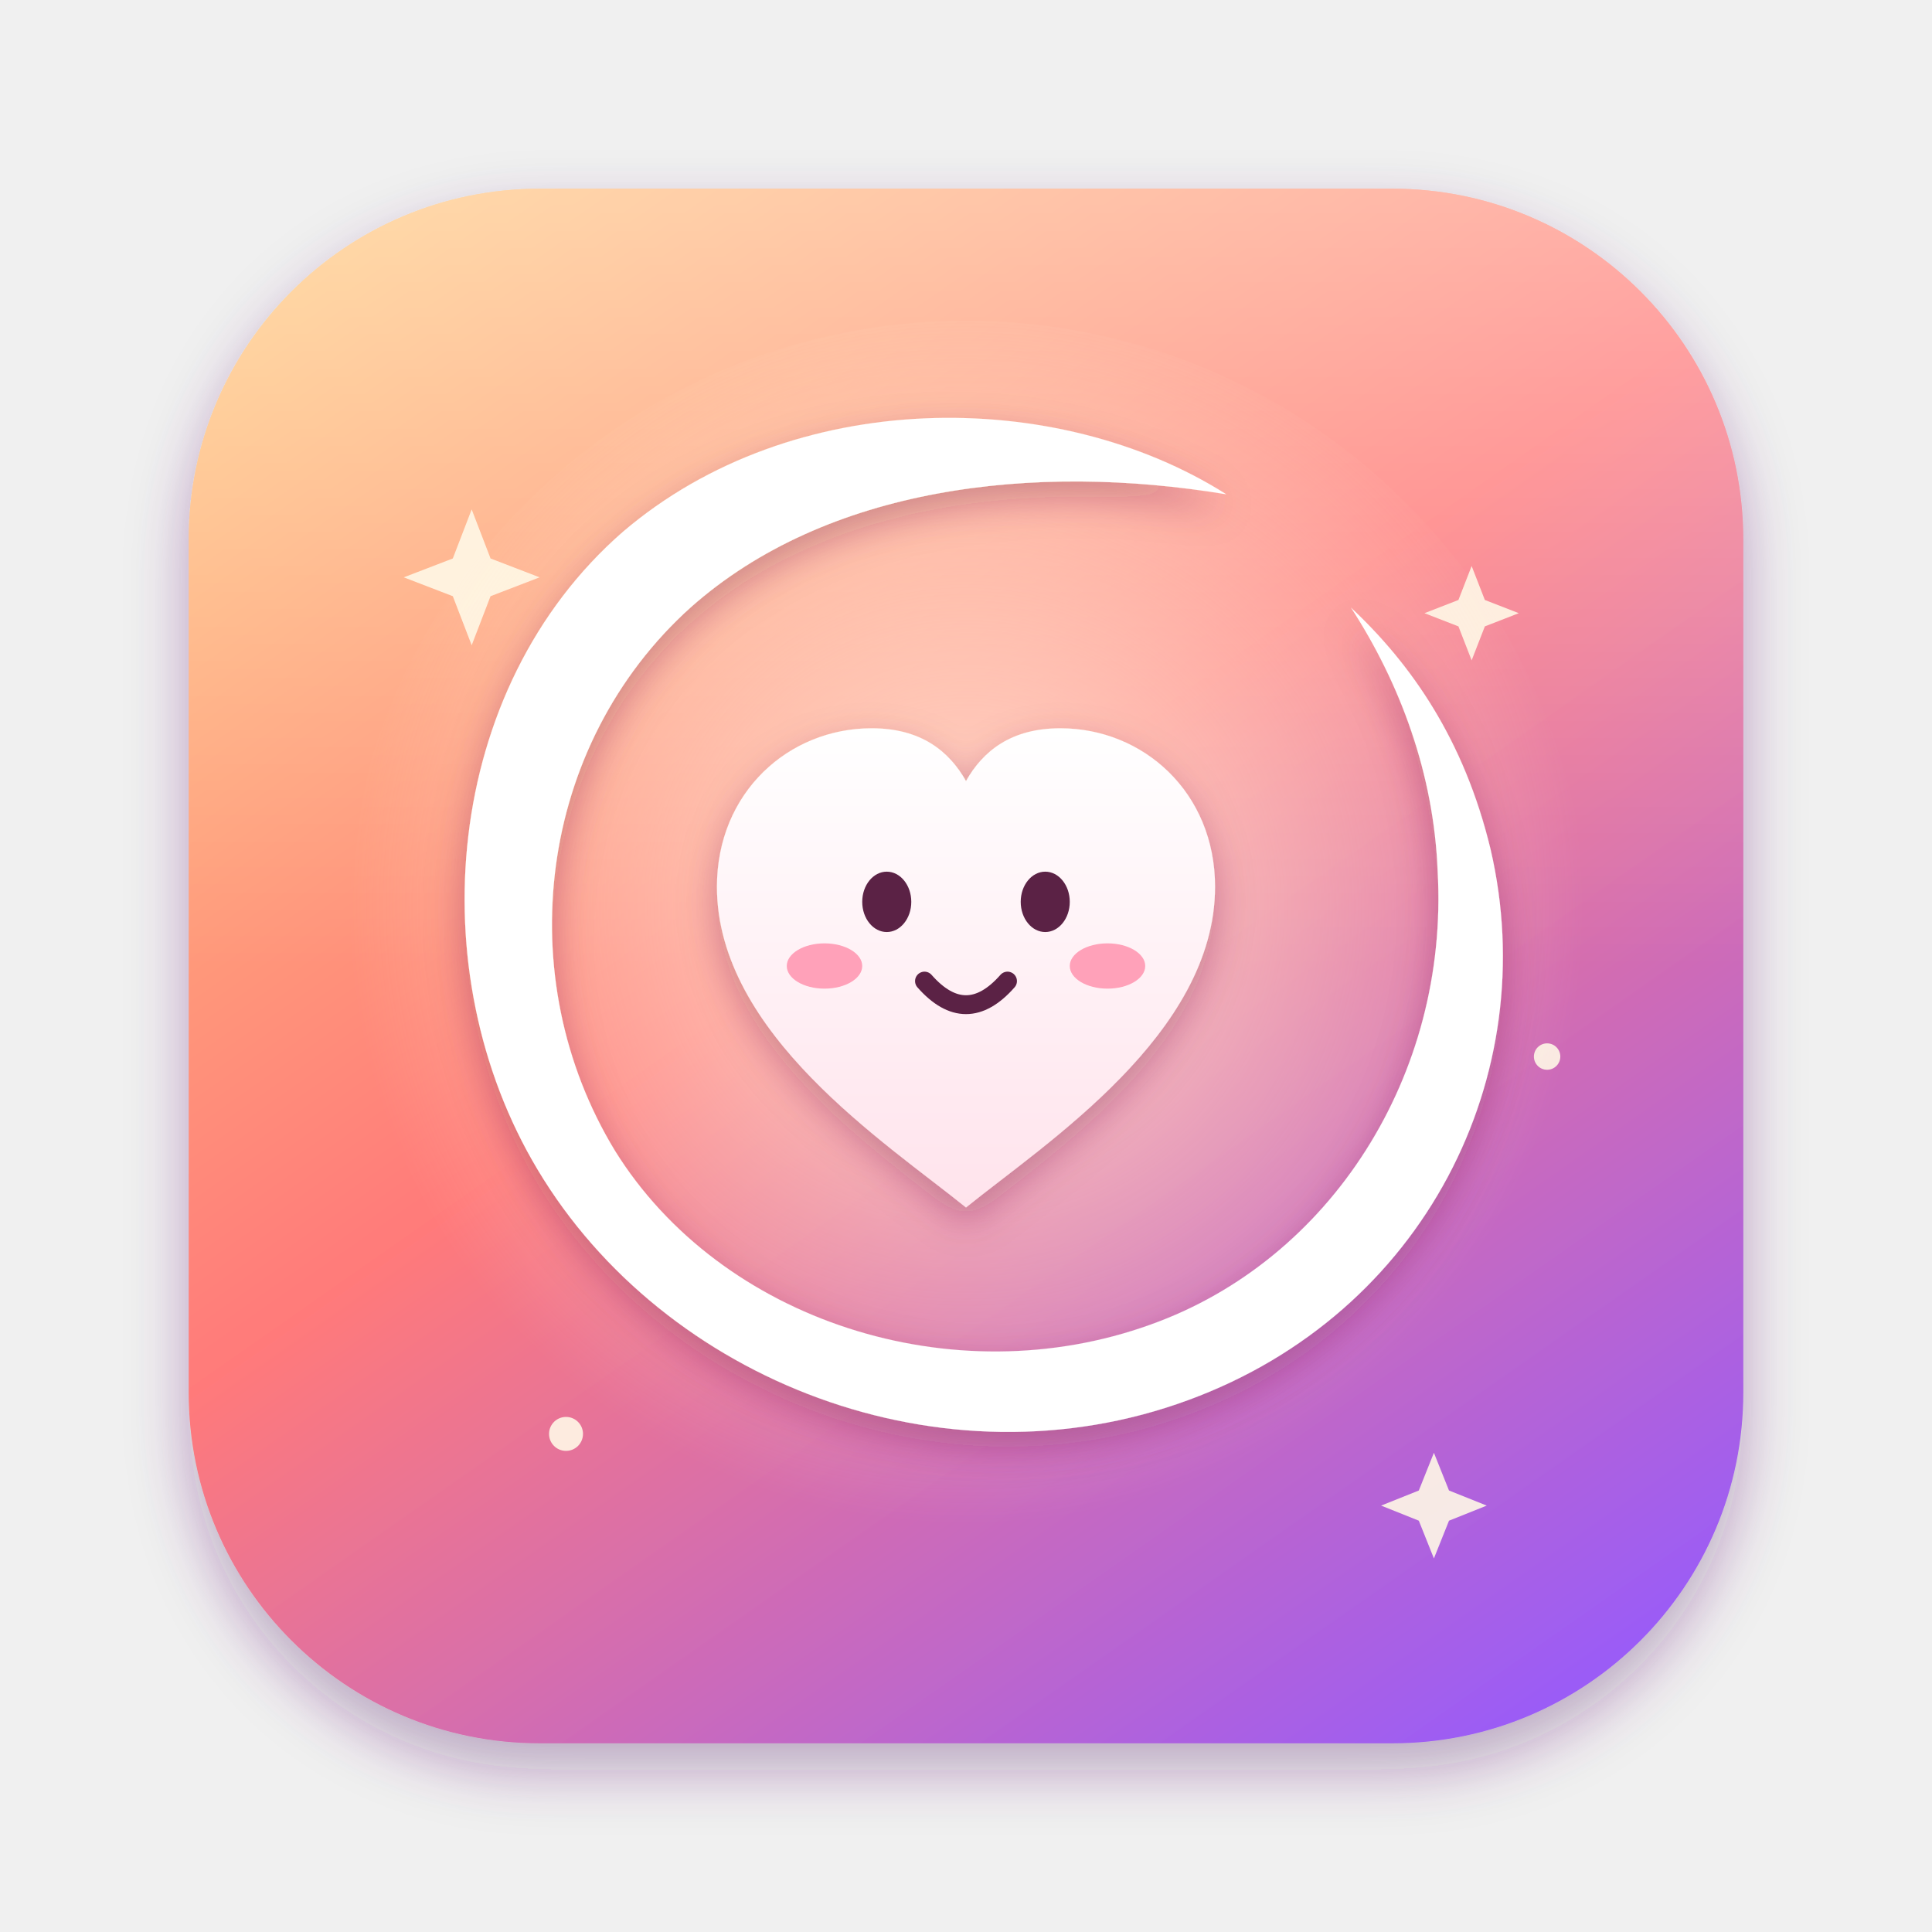
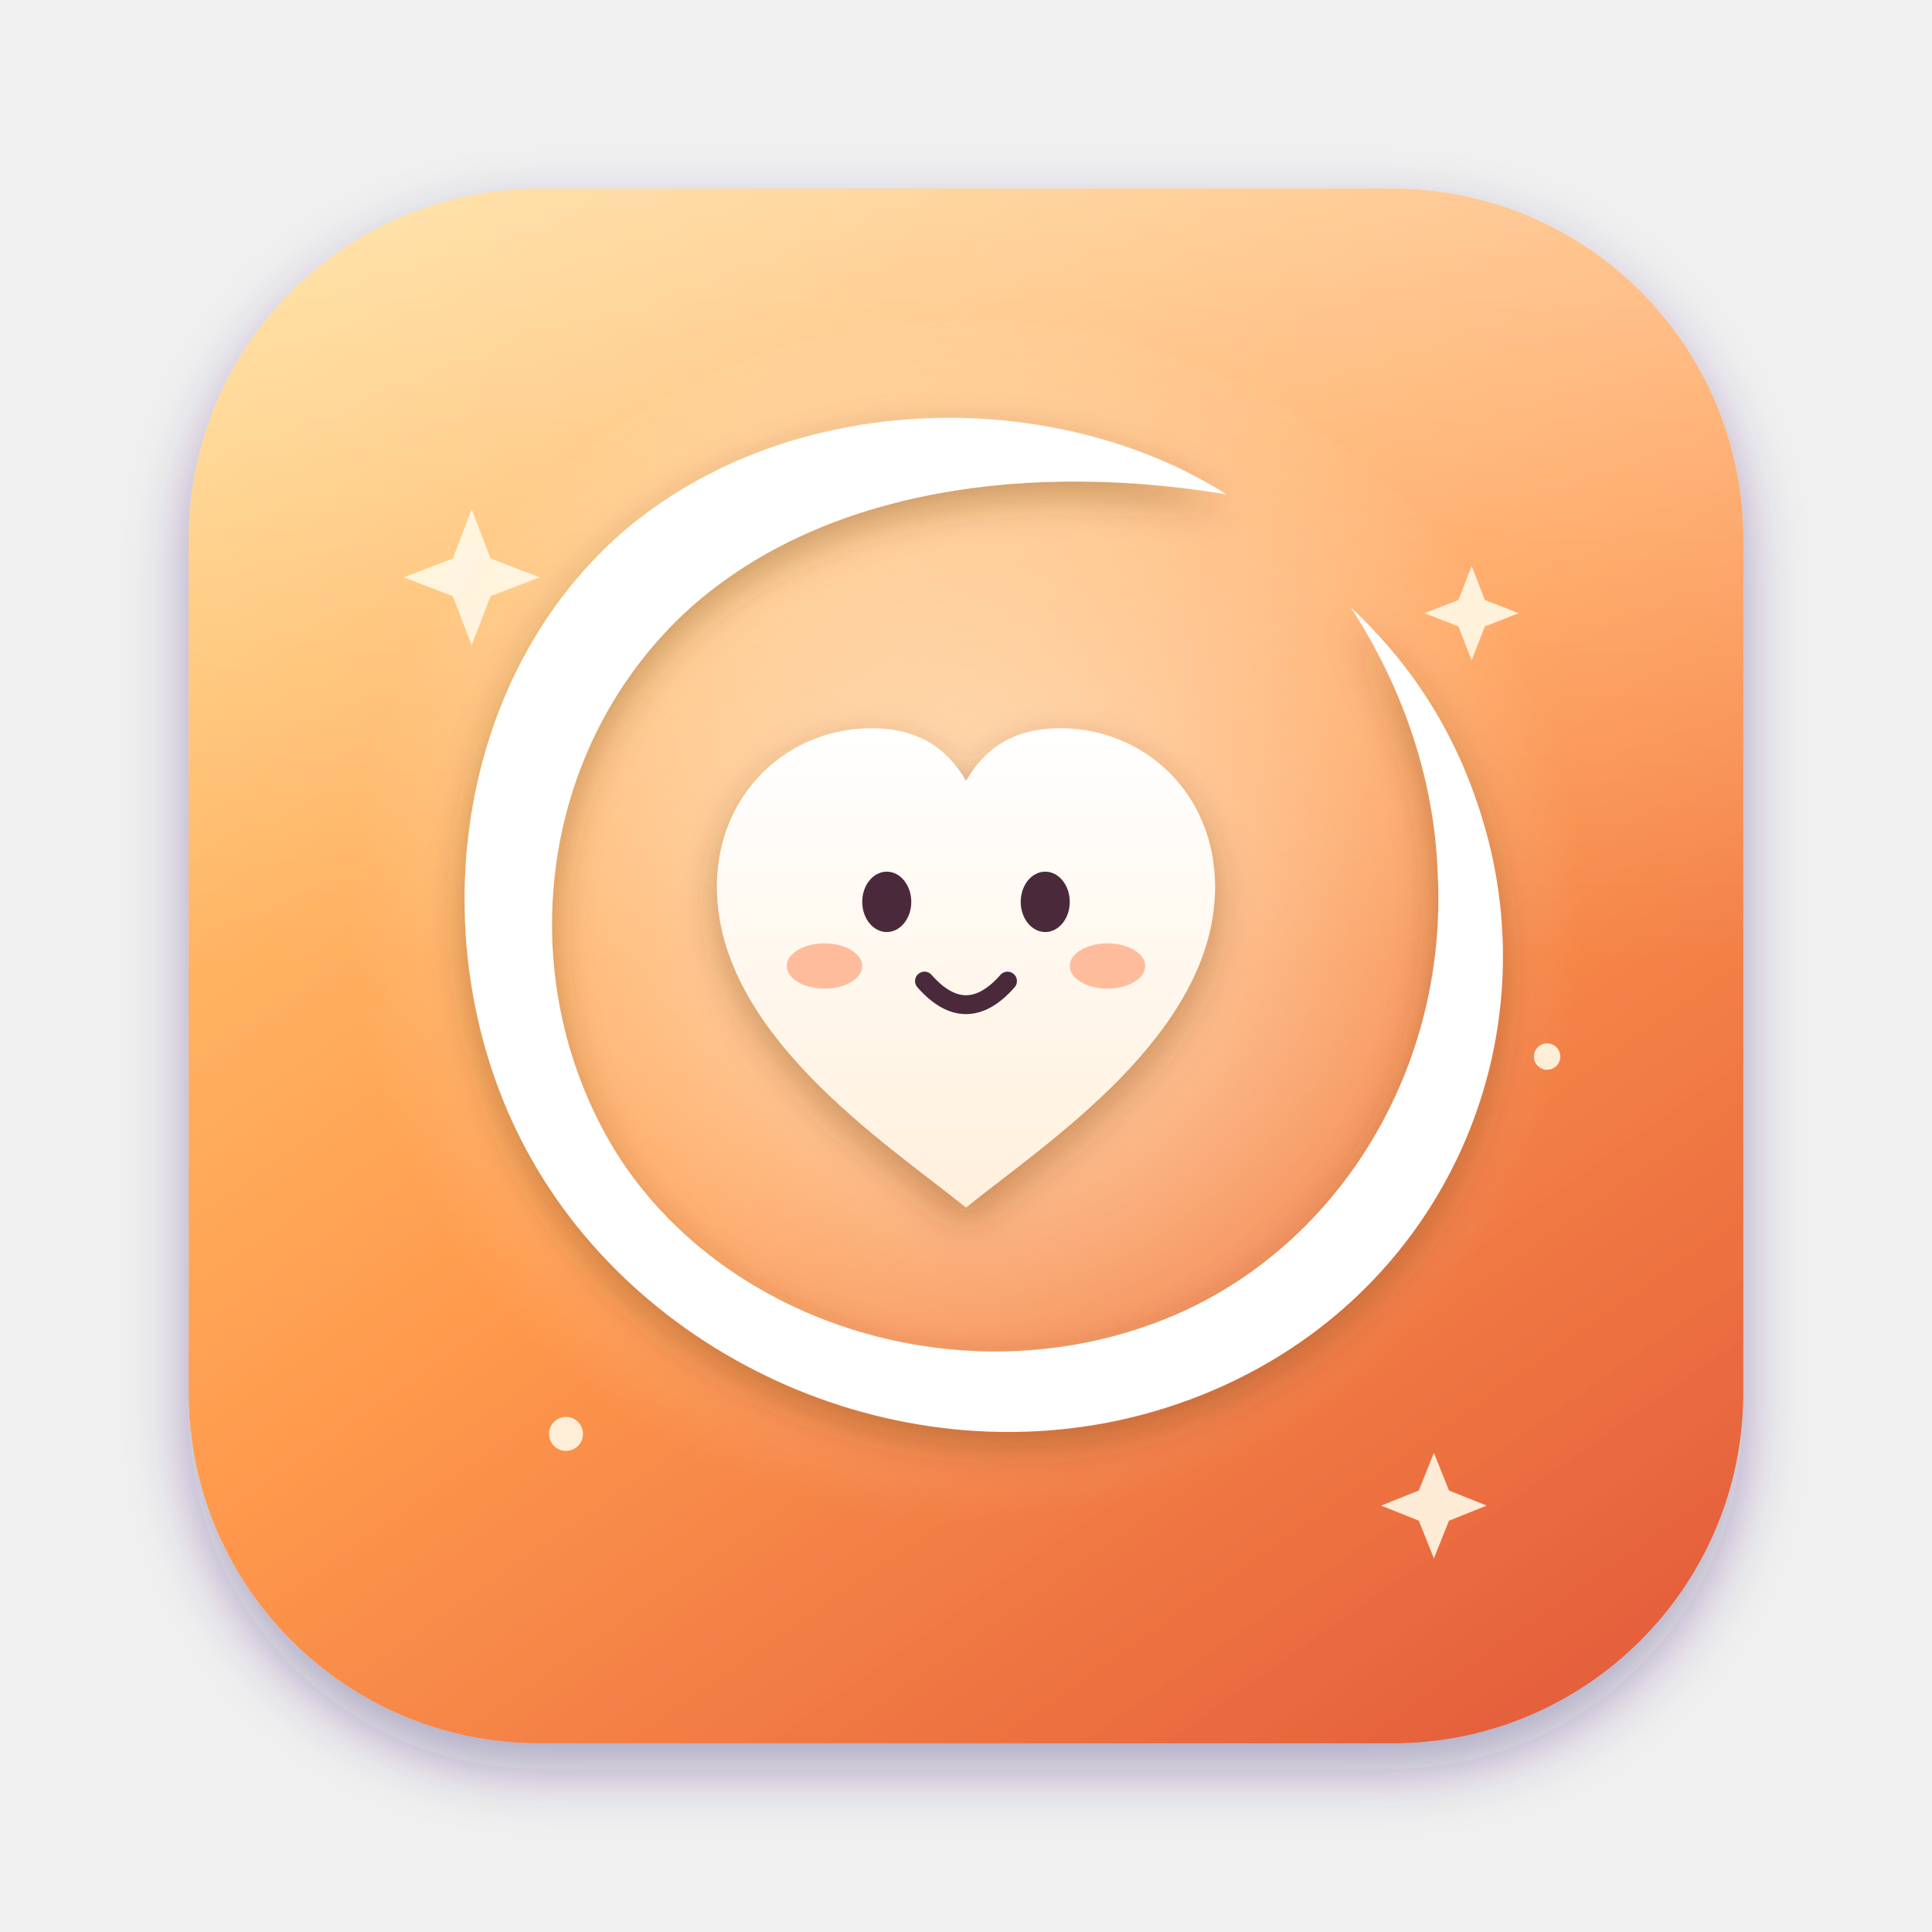
<svg xmlns="http://www.w3.org/2000/svg" width="1024" height="1024" viewBox="0 0 1024 1024">
  <defs>
    <linearGradient id="bg" x1="0.15" y1="0" x2="0.85" y2="1">
-       <stop offset="0" stop-color="#FFC27A" />
-       <stop offset="0.45" stop-color="#FF7A7A" />
-       <stop offset="1" stop-color="#9B5CF6" />
+       <stop offset="0" stop-color="#FFD07A" />
+       <stop offset="0.5" stop-color="#FF9A4D" />
+       <stop offset="1" stop-color="#E5603C" />
    </linearGradient>
    <radialGradient id="glow" cx="0.5" cy="0.47" r="0.5">
      <stop offset="0" stop-color="#FFF6E0" stop-opacity="0.75" />
      <stop offset="1" stop-color="#FFF6E0" stop-opacity="0" />
    </radialGradient>
    <linearGradient id="heart" x1="0" y1="0" x2="0" y2="1">
      <stop offset="0" stop-color="#FFFFFF" />
-       <stop offset="1" stop-color="#FFE3EC" />
+       <stop offset="1" stop-color="#FFF0DC" />
    </linearGradient>
    <linearGradient id="sheen" x1="0" y1="0" x2="0" y2="1">
      <stop offset="0" stop-color="#FFFFFF" stop-opacity="0.35" />
      <stop offset="0.5" stop-color="#FFFFFF" stop-opacity="0" />
    </linearGradient>
    <filter id="shadow" x="-20%" y="-20%" width="140%" height="140%">
-       <feDropShadow dx="0" dy="14" stdDeviation="16" flood-color="#5B1E6E" flood-opacity="0.35" />
+       <feDropShadow dx="0" dy="14" stdDeviation="16" flood-color="#3B2470" flood-opacity="0.35" />
    </filter>
    <filter id="soft" x="-20%" y="-20%" width="140%" height="140%">
-       <feDropShadow dx="0" dy="8" stdDeviation="10" flood-color="#7A1F4F" flood-opacity="0.35" />
+       <feDropShadow dx="0" dy="8" stdDeviation="10" flood-color="#6A3410" flood-opacity="0.35" />
    </filter>
  </defs>
  <g filter="url(#shadow)">
    <rect x="100" y="100" width="824" height="824" rx="186" fill="url(#bg)" />
  </g>
  <rect x="100" y="100" width="824" height="824" rx="186" fill="url(#sheen)" />
  <g fill="#FFF8E7" opacity="0.9">
    <path d="M250 270 l10 26 26 10 -26 10 -10 26 -10 -26 -26 -10 26 -10z" />
    <path d="M780 300 l7 18 18 7 -18 7 -7 18 -7 -18 -18 -7 18 -7z" />
    <path d="M760 770 l8 20 20 8 -20 8 -8 20 -8 -20 -20 -8 20 -8z" />
    <circle cx="300" cy="760" r="9" />
    <circle cx="820" cy="560" r="7" />
  </g>
  <circle cx="512" cy="500" r="330" fill="url(#glow)" />
  <g filter="url(#soft)">
    <path d="M 650 262              C 560 205, 420 205, 330 282              C 235 365, 222 515, 285 620              C 352 732, 500 790, 630 742              C 755 696, 818 570, 790 450              C 776 392, 748 352, 716 322              C 742 362, 760 410, 762 462              C 768 570, 705 668, 610 702              C 505 740, 382 700, 326 610              C 270 518, 285 395, 366 322              C 438 258, 548 245, 650 262 Z" fill="#FFFFFF" />
  </g>
  <g filter="url(#soft)">
    <path d="M512 640              C 470 606, 380 548, 380 470              C 380 420, 418 386, 462 386              C 488 386, 503 398, 512 414              C 521 398, 536 386, 562 386              C 606 386, 644 420, 644 470              C 644 548, 554 606, 512 640 Z" fill="url(#heart)" />
  </g>
-   <g fill="#5B2245">
+   <g fill="#4A2A3A">
    <ellipse cx="470" cy="478" rx="13" ry="16" />
    <ellipse cx="554" cy="478" rx="13" ry="16" />
  </g>
-   <path d="M 490 520 Q 512 545 534 520" fill="none" stroke="#5B2245" stroke-width="10" stroke-linecap="round" />
-   <g fill="#FF7FA0" opacity="0.7">
+   <path d="M 490 520 Q 512 545 534 520" fill="none" stroke="#4A2A3A" stroke-width="10" stroke-linecap="round" />
+   <g fill="#FF9466" opacity="0.6">
    <ellipse cx="437" cy="512" rx="20" ry="12" />
    <ellipse cx="587" cy="512" rx="20" ry="12" />
  </g>
</svg>
